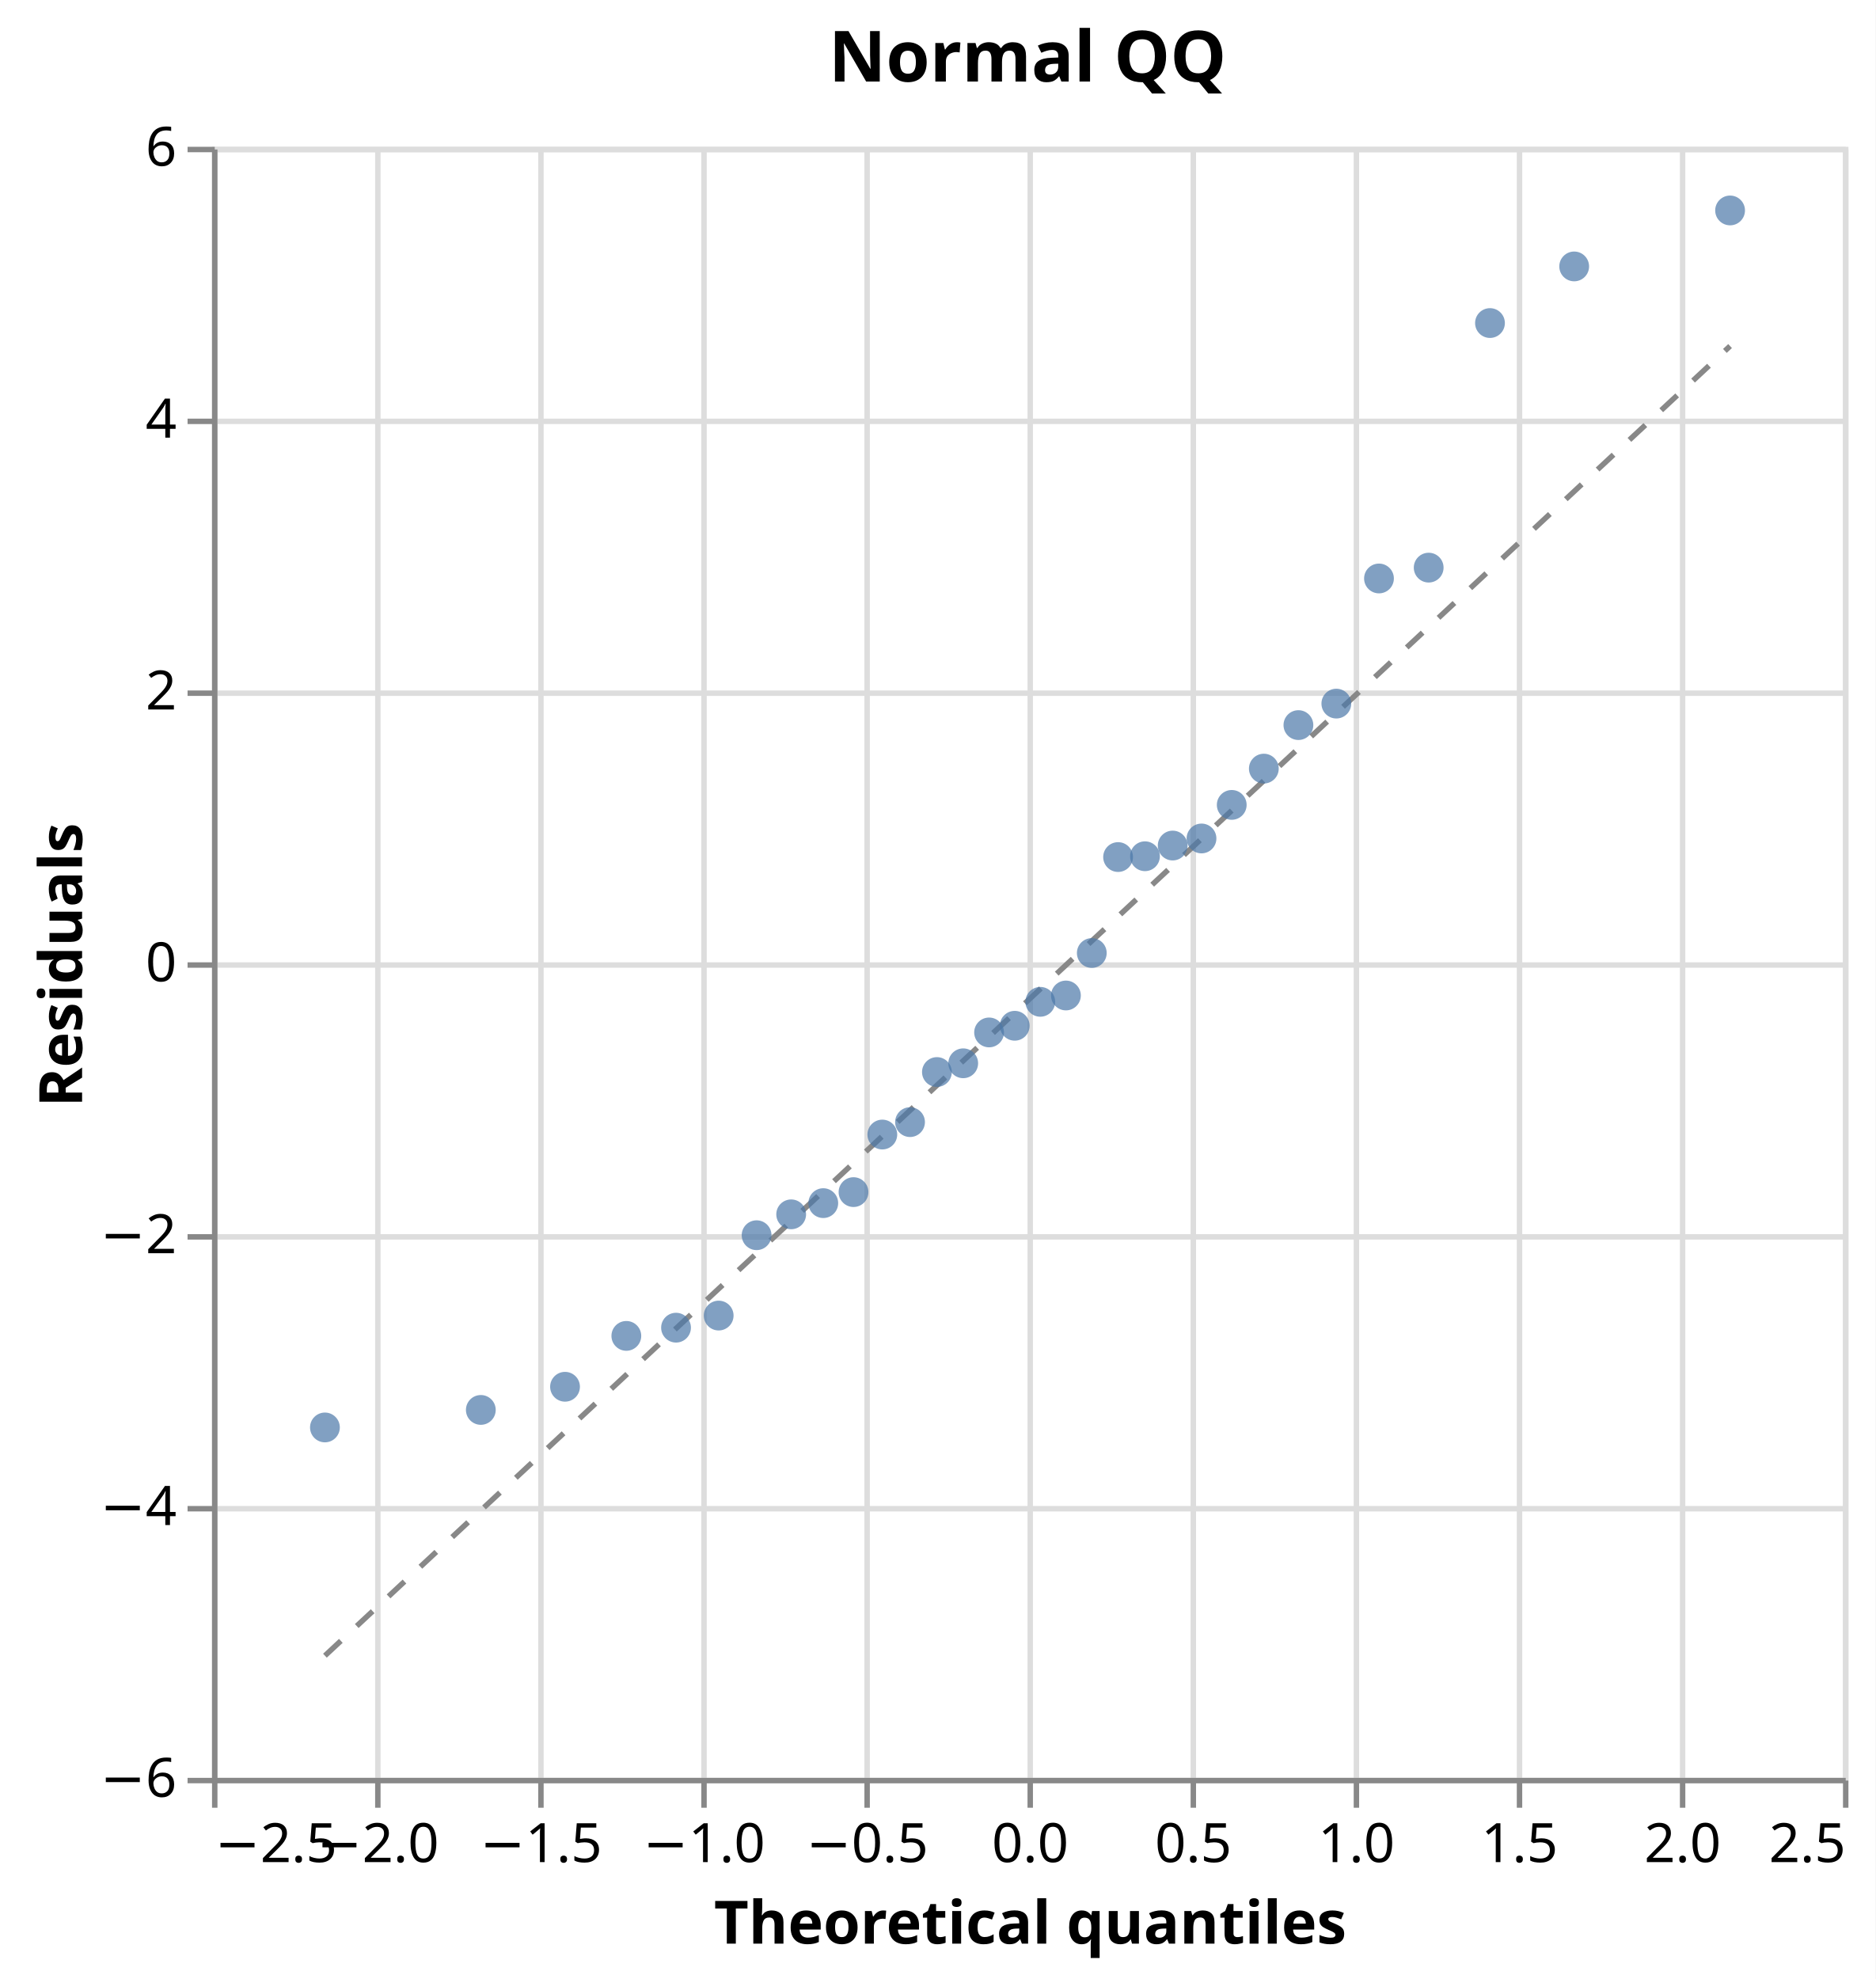
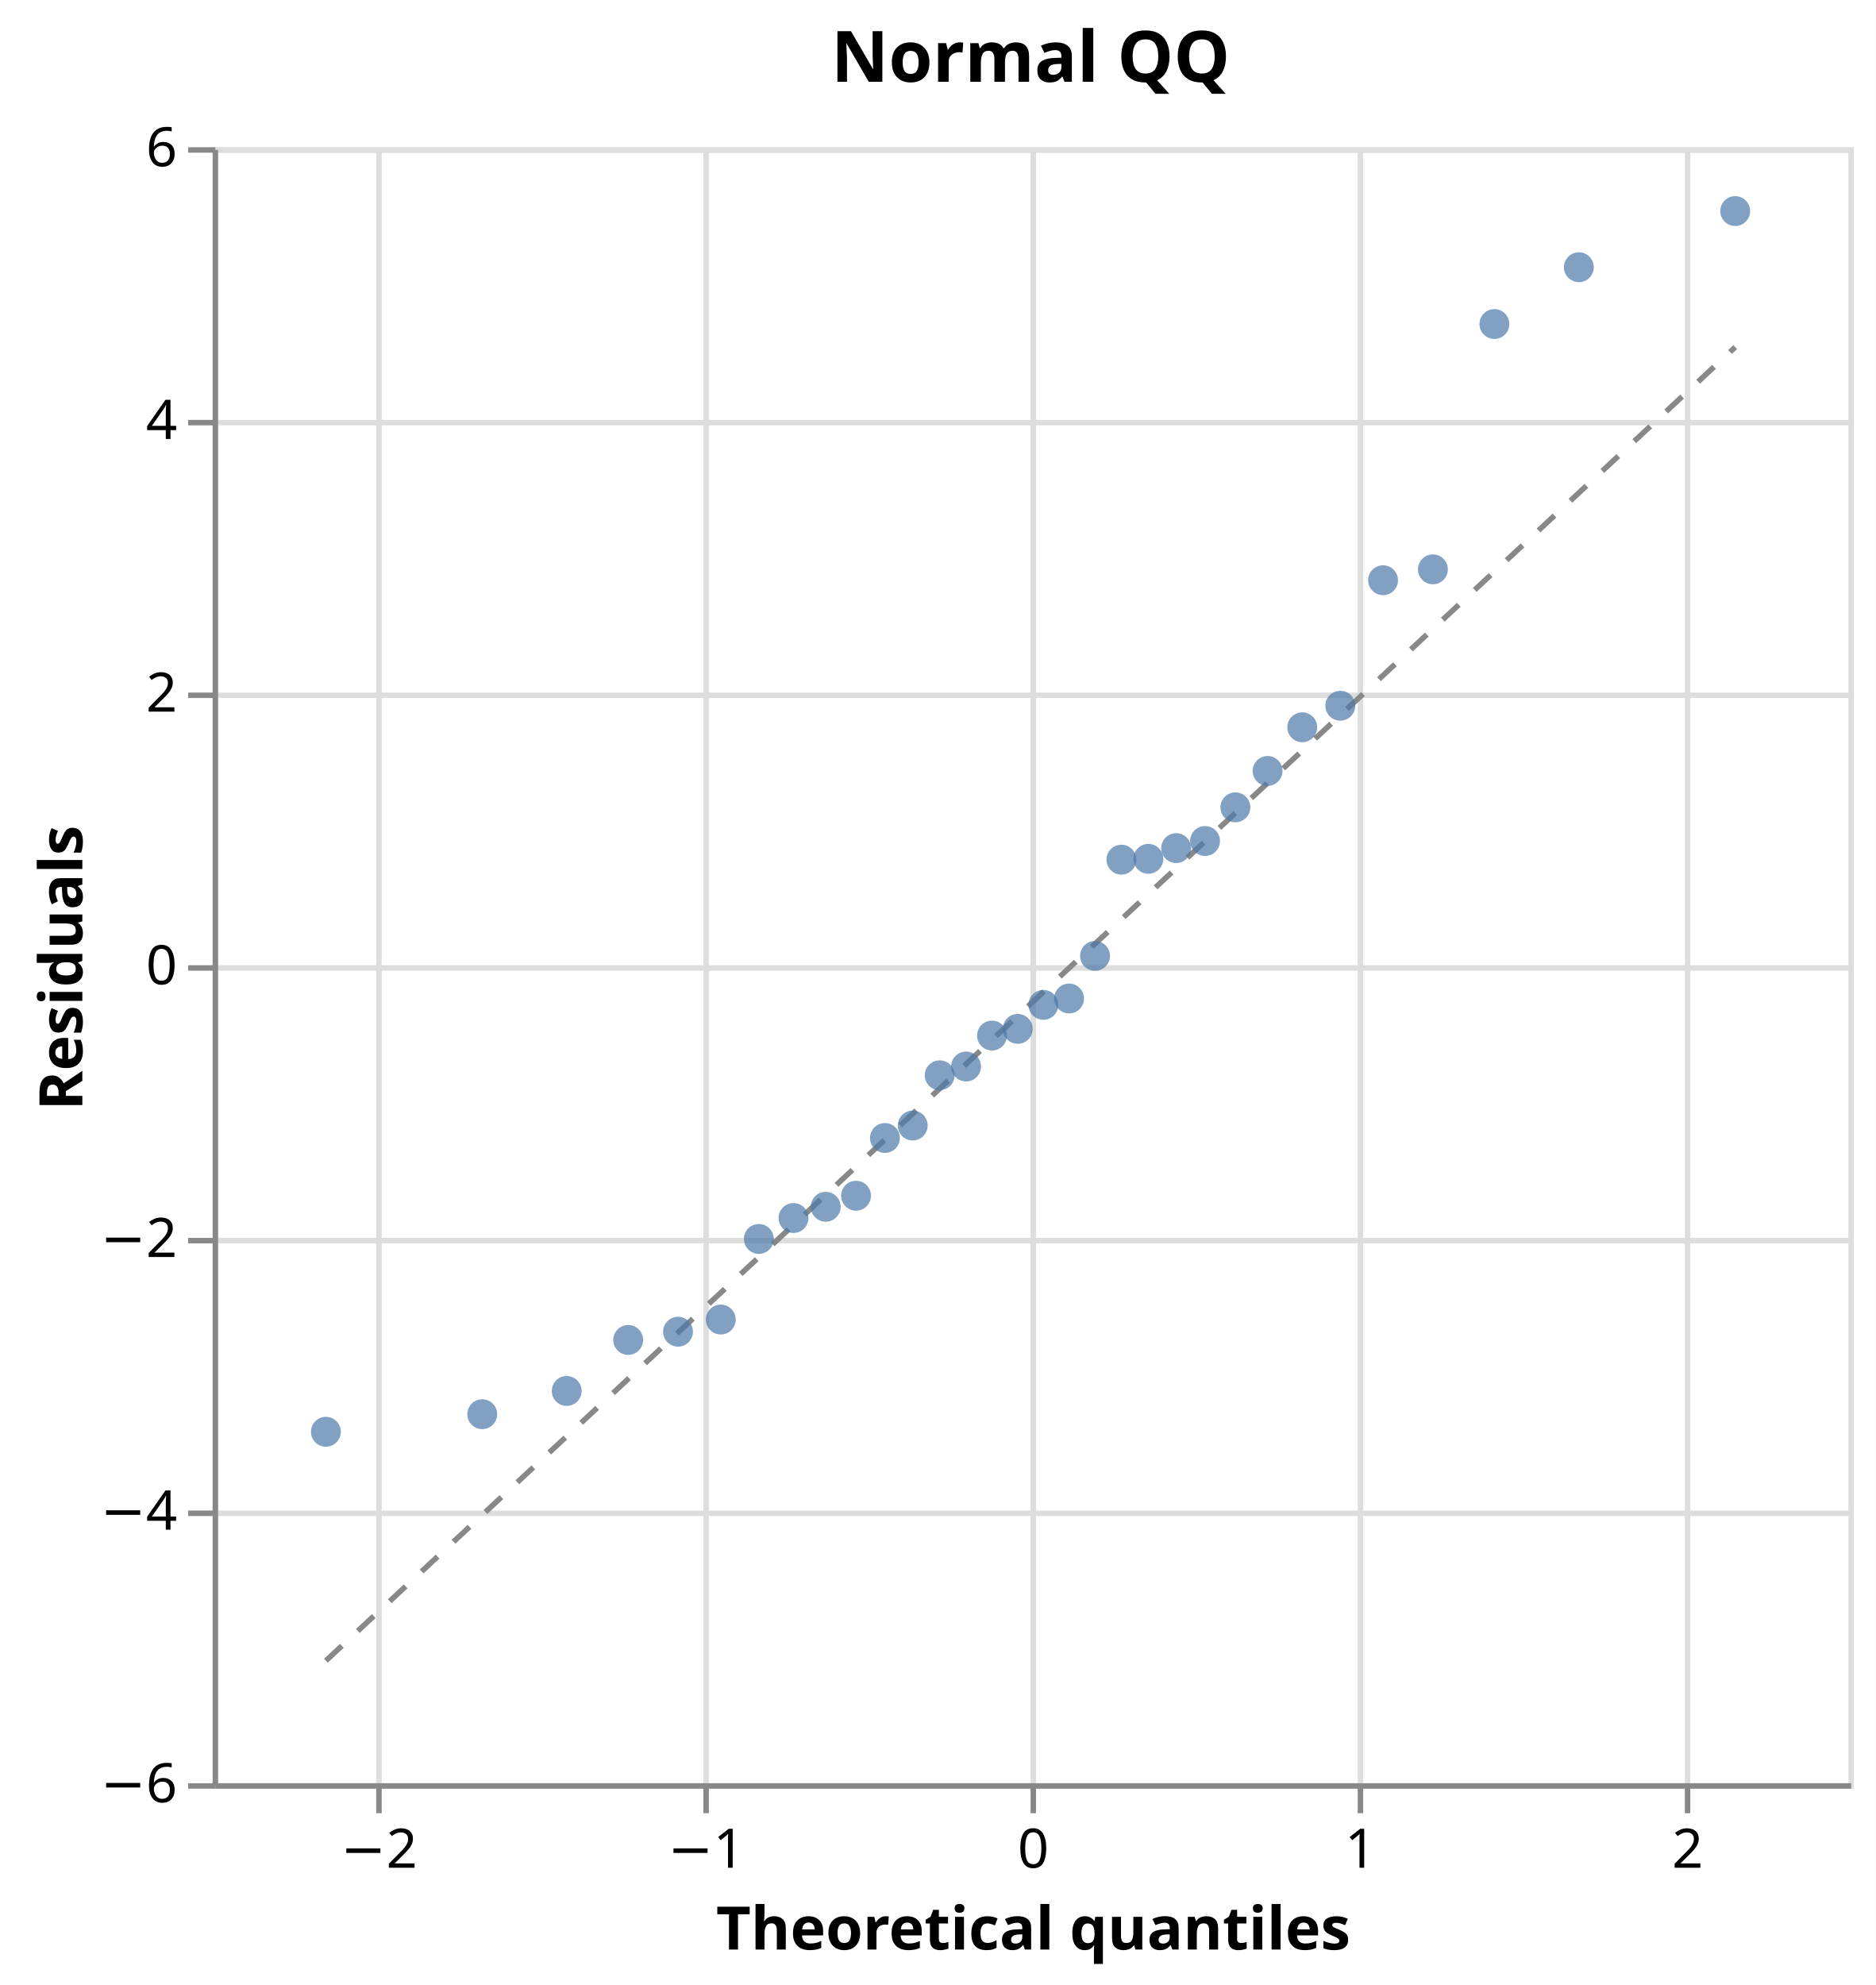
- <svg xmlns="http://www.w3.org/2000/svg" version="1.1" class="marks" width="345" height="364" viewBox="0 0 345 364">
-   <rect width="345" height="364" fill="white" />
+ <svg xmlns="http://www.w3.org/2000/svg" version="1.1" class="marks" width="344" height="364" viewBox="0 0 344 364">
+   <rect width="344" height="364" fill="white" />
  <g fill="none" stroke-miterlimit="10" transform="translate(39,27)">
    <g class="mark-group role-frame root" role="graphics-object" aria-roledescription="group mark container">
      <g transform="translate(0,0)">
        <path class="background" aria-hidden="true" d="M0.5,0.5h300v300h-300Z" stroke="#ddd" />
        <g>
          <g class="mark-group role-axis" aria-hidden="true">
            <g transform="translate(0.5,300.5)">
              <path class="background" aria-hidden="true" d="M0,0h0v0h0Z" pointer-events="none" />
              <g>
                <g class="mark-rule role-axis-grid" pointer-events="none">
-                   <line transform="translate(0,-300)" x2="0" y2="300" stroke="#ddd" stroke-width="1" opacity="1" />
                  <line transform="translate(30,-300)" x2="0" y2="300" stroke="#ddd" stroke-width="1" opacity="1" />
-                   <line transform="translate(60,-300)" x2="0" y2="300" stroke="#ddd" stroke-width="1" opacity="1" />
                  <line transform="translate(90,-300)" x2="0" y2="300" stroke="#ddd" stroke-width="1" opacity="1" />
-                   <line transform="translate(120,-300)" x2="0" y2="300" stroke="#ddd" stroke-width="1" opacity="1" />
                  <line transform="translate(150,-300)" x2="0" y2="300" stroke="#ddd" stroke-width="1" opacity="1" />
-                   <line transform="translate(180,-300)" x2="0" y2="300" stroke="#ddd" stroke-width="1" opacity="1" />
                  <line transform="translate(210,-300)" x2="0" y2="300" stroke="#ddd" stroke-width="1" opacity="1" />
-                   <line transform="translate(240,-300)" x2="0" y2="300" stroke="#ddd" stroke-width="1" opacity="1" />
                  <line transform="translate(270,-300)" x2="0" y2="300" stroke="#ddd" stroke-width="1" opacity="1" />
-                   <line transform="translate(300,-300)" x2="0" y2="300" stroke="#ddd" stroke-width="1" opacity="1" />
                </g>
              </g>
              <path class="foreground" aria-hidden="true" d="" pointer-events="none" display="none" />
            </g>
          </g>
          <g class="mark-group role-axis" aria-hidden="true">
            <g transform="translate(0.5,0.5)">
              <path class="background" aria-hidden="true" d="M0,0h0v0h0Z" pointer-events="none" />
              <g>
                <g class="mark-rule role-axis-grid" pointer-events="none">
                  <line transform="translate(0,300)" x2="300" y2="0" stroke="#ddd" stroke-width="1" opacity="1" />
                  <line transform="translate(0,250)" x2="300" y2="0" stroke="#ddd" stroke-width="1" opacity="1" />
                  <line transform="translate(0,200)" x2="300" y2="0" stroke="#ddd" stroke-width="1" opacity="1" />
                  <line transform="translate(0,150)" x2="300" y2="0" stroke="#ddd" stroke-width="1" opacity="1" />
                  <line transform="translate(0,100)" x2="300" y2="0" stroke="#ddd" stroke-width="1" opacity="1" />
                  <line transform="translate(0,50)" x2="300" y2="0" stroke="#ddd" stroke-width="1" opacity="1" />
                  <line transform="translate(0,0)" x2="300" y2="0" stroke="#ddd" stroke-width="1" opacity="1" />
                </g>
              </g>
              <path class="foreground" aria-hidden="true" d="" pointer-events="none" display="none" />
            </g>
          </g>
          <g class="mark-group role-axis" role="graphics-symbol" aria-roledescription="axis" aria-label="X-axis titled 'Theoretical quantiles' for a linear scale with values from −3 to 3">
            <g transform="translate(0.5,300.5)">
              <path class="background" aria-hidden="true" d="M0,0h0v0h0Z" pointer-events="none" />
              <g>
                <g class="mark-rule role-axis-tick" pointer-events="none">
-                   <line transform="translate(0,0)" x2="0" y2="5" stroke="#888" stroke-width="1" opacity="1" />
                  <line transform="translate(30,0)" x2="0" y2="5" stroke="#888" stroke-width="1" opacity="1" />
-                   <line transform="translate(60,0)" x2="0" y2="5" stroke="#888" stroke-width="1" opacity="1" />
                  <line transform="translate(90,0)" x2="0" y2="5" stroke="#888" stroke-width="1" opacity="1" />
-                   <line transform="translate(120,0)" x2="0" y2="5" stroke="#888" stroke-width="1" opacity="1" />
                  <line transform="translate(150,0)" x2="0" y2="5" stroke="#888" stroke-width="1" opacity="1" />
-                   <line transform="translate(180,0)" x2="0" y2="5" stroke="#888" stroke-width="1" opacity="1" />
                  <line transform="translate(210,0)" x2="0" y2="5" stroke="#888" stroke-width="1" opacity="1" />
-                   <line transform="translate(240,0)" x2="0" y2="5" stroke="#888" stroke-width="1" opacity="1" />
                  <line transform="translate(270,0)" x2="0" y2="5" stroke="#888" stroke-width="1" opacity="1" />
-                   <line transform="translate(300,0)" x2="0" y2="5" stroke="#888" stroke-width="1" opacity="1" />
                </g>
                <g class="mark-text role-axis-label" pointer-events="none">
-                   <text text-anchor="start" transform="translate(0,15)" font-family="sans-serif" font-size="10px" fill="#000" opacity="1">−2.5</text>
-                   <text text-anchor="middle" transform="translate(30,15)" font-family="sans-serif" font-size="10px" fill="#000" opacity="1">−2.0</text>
-                   <text text-anchor="middle" transform="translate(60,15)" font-family="sans-serif" font-size="10px" fill="#000" opacity="1">−1.5</text>
-                   <text text-anchor="middle" transform="translate(90,15)" font-family="sans-serif" font-size="10px" fill="#000" opacity="1">−1.0</text>
-                   <text text-anchor="middle" transform="translate(120,15)" font-family="sans-serif" font-size="10px" fill="#000" opacity="1">−0.5</text>
-                   <text text-anchor="middle" transform="translate(150,15)" font-family="sans-serif" font-size="10px" fill="#000" opacity="1">0.0</text>
-                   <text text-anchor="middle" transform="translate(180,15)" font-family="sans-serif" font-size="10px" fill="#000" opacity="1">0.5</text>
-                   <text text-anchor="middle" transform="translate(210,15)" font-family="sans-serif" font-size="10px" fill="#000" opacity="1">1.0</text>
-                   <text text-anchor="middle" transform="translate(240,15)" font-family="sans-serif" font-size="10px" fill="#000" opacity="1">1.5</text>
-                   <text text-anchor="middle" transform="translate(270,15)" font-family="sans-serif" font-size="10px" fill="#000" opacity="1">2.0</text>
-                   <text text-anchor="end" transform="translate(300,15)" font-family="sans-serif" font-size="10px" fill="#000" opacity="1">2.5</text>
+                   <text text-anchor="middle" transform="translate(30,15)" font-family="sans-serif" font-size="10px" fill="#000" opacity="1">−2</text>
+                   <text text-anchor="middle" transform="translate(90,15)" font-family="sans-serif" font-size="10px" fill="#000" opacity="1">−1</text>
+                   <text text-anchor="middle" transform="translate(150,15)" font-family="sans-serif" font-size="10px" fill="#000" opacity="1">0</text>
+                   <text text-anchor="middle" transform="translate(210,15)" font-family="sans-serif" font-size="10px" fill="#000" opacity="1">1</text>
+                   <text text-anchor="middle" transform="translate(270,15)" font-family="sans-serif" font-size="10px" fill="#000" opacity="1">2</text>
                </g>
                <g class="mark-rule role-axis-domain" pointer-events="none">
                  <line transform="translate(0,0)" x2="300" y2="0" stroke="#888" stroke-width="1" opacity="1" />
                </g>
                <g class="mark-text role-axis-title" pointer-events="none">
                  <text text-anchor="middle" transform="translate(150,30)" font-family="sans-serif" font-size="11px" font-weight="bold" fill="#000" opacity="1">Theoretical quantiles</text>
                </g>
              </g>
              <path class="foreground" aria-hidden="true" d="" pointer-events="none" display="none" />
            </g>
          </g>
          <g class="mark-group role-axis" role="graphics-symbol" aria-roledescription="axis" aria-label="Y-axis titled 'Residuals' for a linear scale with values from −6 to 6">
            <g transform="translate(0.5,0.5)">
              <path class="background" aria-hidden="true" d="M0,0h0v0h0Z" pointer-events="none" />
              <g>
                <g class="mark-rule role-axis-tick" pointer-events="none">
                  <line transform="translate(0,300)" x2="-5" y2="0" stroke="#888" stroke-width="1" opacity="1" />
                  <line transform="translate(0,250)" x2="-5" y2="0" stroke="#888" stroke-width="1" opacity="1" />
                  <line transform="translate(0,200)" x2="-5" y2="0" stroke="#888" stroke-width="1" opacity="1" />
                  <line transform="translate(0,150)" x2="-5" y2="0" stroke="#888" stroke-width="1" opacity="1" />
                  <line transform="translate(0,100)" x2="-5" y2="0" stroke="#888" stroke-width="1" opacity="1" />
                  <line transform="translate(0,50)" x2="-5" y2="0" stroke="#888" stroke-width="1" opacity="1" />
                  <line transform="translate(0,0)" x2="-5" y2="0" stroke="#888" stroke-width="1" opacity="1" />
                </g>
                <g class="mark-text role-axis-label" pointer-events="none">
                  <text text-anchor="end" transform="translate(-7,303)" font-family="sans-serif" font-size="10px" fill="#000" opacity="1">−6</text>
                  <text text-anchor="end" transform="translate(-7,253)" font-family="sans-serif" font-size="10px" fill="#000" opacity="1">−4</text>
                  <text text-anchor="end" transform="translate(-7,203)" font-family="sans-serif" font-size="10px" fill="#000" opacity="1">−2</text>
                  <text text-anchor="end" transform="translate(-7,153)" font-family="sans-serif" font-size="10px" fill="#000" opacity="1">0</text>
                  <text text-anchor="end" transform="translate(-7,103)" font-family="sans-serif" font-size="10px" fill="#000" opacity="1">2</text>
                  <text text-anchor="end" transform="translate(-7,53)" font-family="sans-serif" font-size="10px" fill="#000" opacity="1">4</text>
                  <text text-anchor="end" transform="translate(-7,3)" font-family="sans-serif" font-size="10px" fill="#000" opacity="1">6</text>
                </g>
                <g class="mark-rule role-axis-domain" pointer-events="none">
                  <line transform="translate(0,300)" x2="0" y2="-300" stroke="#888" stroke-width="1" opacity="1" />
                </g>
                <g class="mark-text role-axis-title" pointer-events="none">
                  <text text-anchor="middle" transform="translate(-22.40137,150) rotate(-90) translate(0,-2)" font-family="sans-serif" font-size="11px" font-weight="bold" fill="#000" opacity="1">Residuals</text>
                </g>
              </g>
              <path class="foreground" aria-hidden="true" d="" pointer-events="none" display="none" />
            </g>
          </g>
          <g class="mark-rule role-mark layer_0_marks" role="graphics-object" aria-roledescription="rule mark container">
            <line aria-label="Theoretical quantiles: −2.15387469406; Residuals: −5.10131241817; __x2: 2.15387469406; __y2: 4.53389121244" role="graphics-symbol" aria-roledescription="rule mark" transform="translate(20.76752,277.5328)" x2="258.465" y2="-240.88" stroke="#888888" stroke-dasharray="4,4" />
          </g>
          <g class="mark-symbol role-mark layer_1_marks" role="graphics-object" aria-roledescription="symbol mark container">
            <path aria-label="Theoretical quantiles: −2.15387469406; Residuals: −3.42205781419" role="graphics-symbol" aria-roledescription="point" transform="translate(20.76752,235.5514)" d="M2.739,0A2.739,2.739,0,1,1,-2.739,0A2.739,2.739,0,1,1,2.739,0" fill="#4c78a8" stroke-width="2" opacity="0.7" />
            <path aria-label="Theoretical quantiles: −1.07751556704; Residuals: −2.68802108367" role="graphics-symbol" aria-roledescription="point" transform="translate(85.34907,217.2005)" d="M2.739,0A2.739,2.739,0,1,1,-2.739,0A2.739,2.739,0,1,1,2.739,0" fill="#4c78a8" stroke-width="2" opacity="0.7" />
            <path aria-label="Theoretical quantiles: −1.417797138; Residuals: −3.12276877954" role="graphics-symbol" aria-roledescription="point" transform="translate(64.93217,228.0692)" d="M2.739,0A2.739,2.739,0,1,1,-2.739,0A2.739,2.739,0,1,1,2.739,0" fill="#4c78a8" stroke-width="2" opacity="0.7" />
            <path aria-label="Theoretical quantiles: 0.277690439822; Residuals: 0.774404687348" role="graphics-symbol" aria-roledescription="point" transform="translate(166.6614,130.6399)" d="M2.739,0A2.739,2.739,0,1,1,-2.739,0A2.739,2.739,0,1,1,2.739,0" fill="#4c78a8" stroke-width="2" opacity="0.7" />
            <path aria-label="Theoretical quantiles: 0.626099012346; Residuals: 1.15820134242" role="graphics-symbol" aria-roledescription="point" transform="translate(187.5659,121.045)" d="M2.739,0A2.739,2.739,0,1,1,-2.739,0A2.739,2.739,0,1,1,2.739,0" fill="#4c78a8" stroke-width="2" opacity="0.7" />
            <path aria-label="Theoretical quantiles: −0.830510878205; Residuals: −2.00773796604" role="graphics-symbol" aria-roledescription="point" transform="translate(100.1693,200.1934)" d="M2.739,0A2.739,2.739,0,1,1,-2.739,0A2.739,2.739,0,1,1,2.739,0" fill="#4c78a8" stroke-width="2" opacity="0.7" />
            <path aria-label="Theoretical quantiles: 0.117769874579; Residuals: −0.244073037044" role="graphics-symbol" aria-roledescription="point" transform="translate(157.0662,156.1018)" d="M2.739,0A2.739,2.739,0,1,1,-2.739,0A2.739,2.739,0,1,1,2.739,0" fill="#4c78a8" stroke-width="2" opacity="0.7" />
            <path aria-label="Theoretical quantiles: 0.946781756301; Residuals: 1.90346145624" role="graphics-symbol" aria-roledescription="point" transform="translate(206.8069,102.4135)" d="M2.739,0A2.739,2.739,0,1,1,-2.739,0A2.739,2.739,0,1,1,2.739,0" fill="#4c78a8" stroke-width="2" opacity="0.7" />
            <path aria-label="Theoretical quantiles: 0.724514383492; Residuals: 1.42511639615" role="graphics-symbol" aria-roledescription="point" transform="translate(193.4709,114.3721)" d="M2.739,0A2.739,2.739,0,1,1,-2.739,0A2.739,2.739,0,1,1,2.739,0" fill="#4c78a8" stroke-width="2" opacity="0.7" />
            <path aria-label="Theoretical quantiles: 0.0391760855031; Residuals: −0.290692407151" role="graphics-symbol" aria-roledescription="point" transform="translate(152.3506,157.2673)" d="M2.739,0A2.739,2.739,0,1,1,-2.739,0A2.739,2.739,0,1,1,2.739,0" fill="#4c78a8" stroke-width="2" opacity="0.7" />
            <path aria-label="Theoretical quantiles: −0.533409706241; Residuals: −1.69069240715" role="graphics-symbol" aria-roledescription="point" transform="translate(117.9954,192.2673)" d="M2.739,0A2.739,2.739,0,1,1,-2.739,0A2.739,2.739,0,1,1,2.739,0" fill="#4c78a8" stroke-width="2" opacity="0.7" />
            <path aria-label="Theoretical quantiles: 0.445096524986; Residuals: 0.85909748289" role="graphics-symbol" aria-roledescription="point" transform="translate(176.7058,128.5226)" d="M2.739,0A2.739,2.739,0,1,1,-2.739,0A2.739,2.739,0,1,1,2.739,0" fill="#4c78a8" stroke-width="2" opacity="0.7" />
            <path aria-label="Theoretical quantiles: 0.36012989179; Residuals: 0.780381842196" role="graphics-symbol" aria-roledescription="point" transform="translate(171.6078,130.4905)" d="M2.739,0A2.739,2.739,0,1,1,-2.739,0A2.739,2.739,0,1,1,2.739,0" fill="#4c78a8" stroke-width="2" opacity="0.7" />
            <path aria-label="Theoretical quantiles: −0.36012989179; Residuals: −1.17568938711" role="graphics-symbol" aria-roledescription="point" transform="translate(128.3922,179.3922)" d="M2.739,0A2.739,2.739,0,1,1,-2.739,0A2.739,2.739,0,1,1,2.739,0" fill="#4c78a8" stroke-width="2" opacity="0.7" />
            <path aria-label="Theoretical quantiles: −0.277690439822; Residuals: −0.807215379983" role="graphics-symbol" aria-roledescription="point" transform="translate(133.3386,170.1804)" d="M2.739,0A2.739,2.739,0,1,1,-2.739,0A2.739,2.739,0,1,1,2.739,0" fill="#4c78a8" stroke-width="2" opacity="0.7" />
            <path aria-label="Theoretical quantiles: 0.197099084294; Residuals: 0.0684440015533" role="graphics-symbol" aria-roledescription="point" transform="translate(161.8259,148.2889)" d="M2.739,0A2.739,2.739,0,1,1,-2.739,0A2.739,2.739,0,1,1,2.739,0" fill="#4c78a8" stroke-width="2" opacity="0.7" />
            <path aria-label="Theoretical quantiles: 1.417797138; Residuals: 4.70321743316" role="graphics-symbol" aria-roledescription="point" transform="translate(235.0678,32.41956)" d="M2.739,0A2.739,2.739,0,1,1,-2.739,0A2.739,2.739,0,1,1,2.739,0" fill="#4c78a8" stroke-width="2" opacity="0.7" />
            <path aria-label="Theoretical quantiles: 1.67593972277; Residuals: 5.11987657006" role="graphics-symbol" aria-roledescription="point" transform="translate(250.5564,22.00309)" d="M2.739,0A2.739,2.739,0,1,1,-2.739,0A2.739,2.739,0,1,1,2.739,0" fill="#4c78a8" stroke-width="2" opacity="0.7" />
            <path aria-label="Theoretical quantiles: 0.533409706241; Residuals: 0.911207789637" role="graphics-symbol" aria-roledescription="point" transform="translate(182.0046,127.2198)" d="M2.739,0A2.739,2.739,0,1,1,-2.739,0A2.739,2.739,0,1,1,2.739,0" fill="#4c78a8" stroke-width="2" opacity="0.7" />
            <path aria-label="Theoretical quantiles: 2.15387469406; Residuals: 5.53171781807" role="graphics-symbol" aria-roledescription="point" transform="translate(279.2325,11.70705)" d="M2.739,0A2.739,2.739,0,1,1,-2.739,0A2.739,2.739,0,1,1,2.739,0" fill="#4c78a8" stroke-width="2" opacity="0.7" />
            <path aria-label="Theoretical quantiles: −0.626099012346; Residuals: −1.7717503104" role="graphics-symbol" aria-roledescription="point" transform="translate(112.4341,194.2938)" d="M2.739,0A2.739,2.739,0,1,1,-2.739,0A2.739,2.739,0,1,1,2.739,0" fill="#4c78a8" stroke-width="2" opacity="0.7" />
            <path aria-label="Theoretical quantiles: −1.22985875922; Residuals: −2.74848077331" role="graphics-symbol" aria-roledescription="point" transform="translate(76.20847,218.712)" d="M2.739,0A2.739,2.739,0,1,1,-2.739,0A2.739,2.739,0,1,1,2.739,0" fill="#4c78a8" stroke-width="2" opacity="0.7" />
            <path aria-label="Theoretical quantiles: −1.67593972277; Residuals: −3.29315968348" role="graphics-symbol" aria-roledescription="point" transform="translate(49.44362,232.329)" d="M2.739,0A2.739,2.739,0,1,1,-2.739,0A2.739,2.739,0,1,1,2.739,0" fill="#4c78a8" stroke-width="2" opacity="0.7" />
            <path aria-label="Theoretical quantiles: −0.0391760855031; Residuals: −0.466857675316" role="graphics-symbol" aria-roledescription="point" transform="translate(147.6494,161.6714)" d="M2.739,0A2.739,2.739,0,1,1,-2.739,0A2.739,2.739,0,1,1,2.739,0" fill="#4c78a8" stroke-width="2" opacity="0.7" />
            <path aria-label="Theoretical quantiles: 1.07751556704; Residuals: 2.82402438502" role="graphics-symbol" aria-roledescription="point" transform="translate(214.6509,79.39939)" d="M2.739,0A2.739,2.739,0,1,1,-2.739,0A2.739,2.739,0,1,1,2.739,0" fill="#4c78a8" stroke-width="2" opacity="0.7" />
            <path aria-label="Theoretical quantiles: −0.197099084294; Residuals: −0.742945914597" role="graphics-symbol" aria-roledescription="point" transform="translate(138.1741,168.5736)" d="M2.739,0A2.739,2.739,0,1,1,-2.739,0A2.739,2.739,0,1,1,2.739,0" fill="#4c78a8" stroke-width="2" opacity="0.7" />
            <path aria-label="Theoretical quantiles: −0.117769874579; Residuals: −0.515869805932" role="graphics-symbol" aria-roledescription="point" transform="translate(142.9338,162.8967)" d="M2.739,0A2.739,2.739,0,1,1,-2.739,0A2.739,2.739,0,1,1,2.739,0" fill="#4c78a8" stroke-width="2" opacity="0.7" />
            <path aria-label="Theoretical quantiles: 1.22985875922; Residuals: 2.90379538059" role="graphics-symbol" aria-roledescription="point" transform="translate(223.7915,77.40512)" d="M2.739,0A2.739,2.739,0,1,1,-2.739,0A2.739,2.739,0,1,1,2.739,0" fill="#4c78a8" stroke-width="2" opacity="0.7" />
            <path aria-label="Theoretical quantiles: −0.445096524986; Residuals: −1.26711753978" role="graphics-symbol" aria-roledescription="point" transform="translate(123.2942,181.6779)" d="M2.739,0A2.739,2.739,0,1,1,-2.739,0A2.739,2.739,0,1,1,2.739,0" fill="#4c78a8" stroke-width="2" opacity="0.7" />
            <path aria-label="Theoretical quantiles: −0.724514383492; Residuals: −1.85415431515" role="graphics-symbol" aria-roledescription="point" transform="translate(106.5291,196.3539)" d="M2.739,0A2.739,2.739,0,1,1,-2.739,0A2.739,2.739,0,1,1,2.739,0" fill="#4c78a8" stroke-width="2" opacity="0.7" />
            <path aria-label="Theoretical quantiles: 0.830510878205; Residuals: 1.74530216844" role="graphics-symbol" aria-roledescription="point" transform="translate(199.8307,106.3674)" d="M2.739,0A2.739,2.739,0,1,1,-2.739,0A2.739,2.739,0,1,1,2.739,0" fill="#4c78a8" stroke-width="2" opacity="0.7" />
            <path aria-label="Theoretical quantiles: −0.946781756301; Residuals: −2.59896447393" role="graphics-symbol" aria-roledescription="point" transform="translate(93.19309,214.9741)" d="M2.739,0A2.739,2.739,0,1,1,-2.739,0A2.739,2.739,0,1,1,2.739,0" fill="#4c78a8" stroke-width="2" opacity="0.7" />
          </g>
          <g class="mark-group role-title">
            <g transform="translate(150,-22)">
              <path class="background" aria-hidden="true" d="M0,0h0v0h0Z" pointer-events="none" />
              <g>
                <g class="mark-text role-title-text" role="graphics-symbol" aria-roledescription="title" aria-label="Title text 'Normal QQ'" pointer-events="none">
                  <text text-anchor="middle" transform="translate(0,10)" font-family="sans-serif" font-size="13px" font-weight="bold" fill="#000" opacity="1">Normal QQ</text>
                </g>
              </g>
              <path class="foreground" aria-hidden="true" d="" pointer-events="none" display="none" />
            </g>
          </g>
        </g>
        <path class="foreground" aria-hidden="true" d="" display="none" />
      </g>
    </g>
  </g>
</svg>
